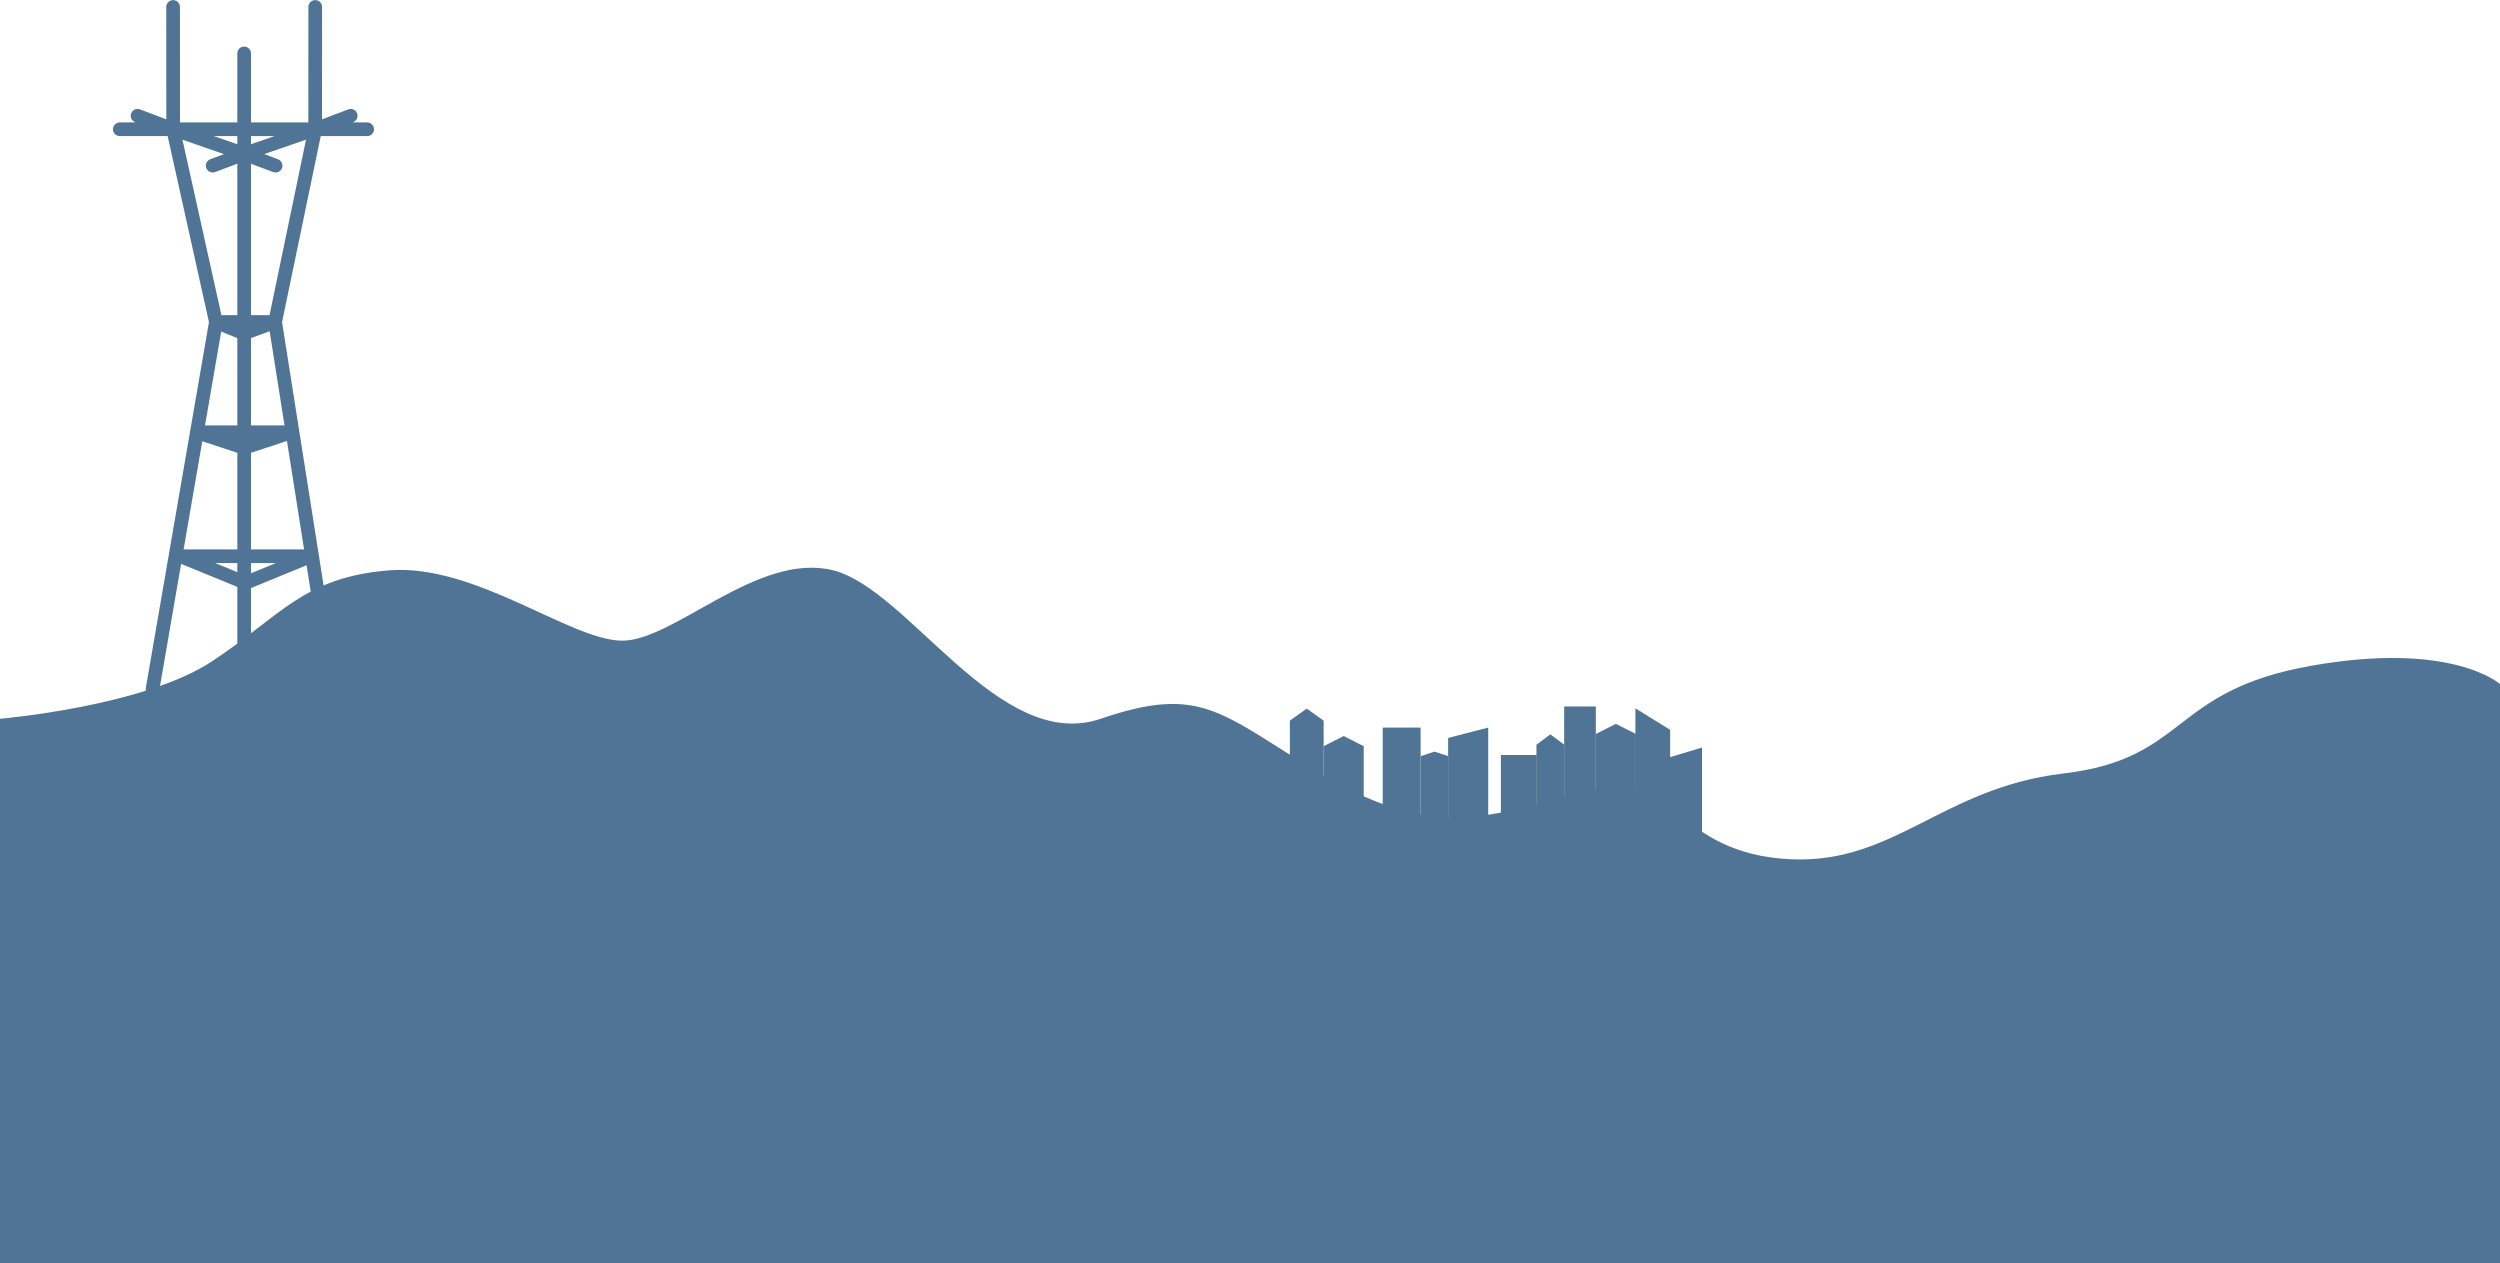
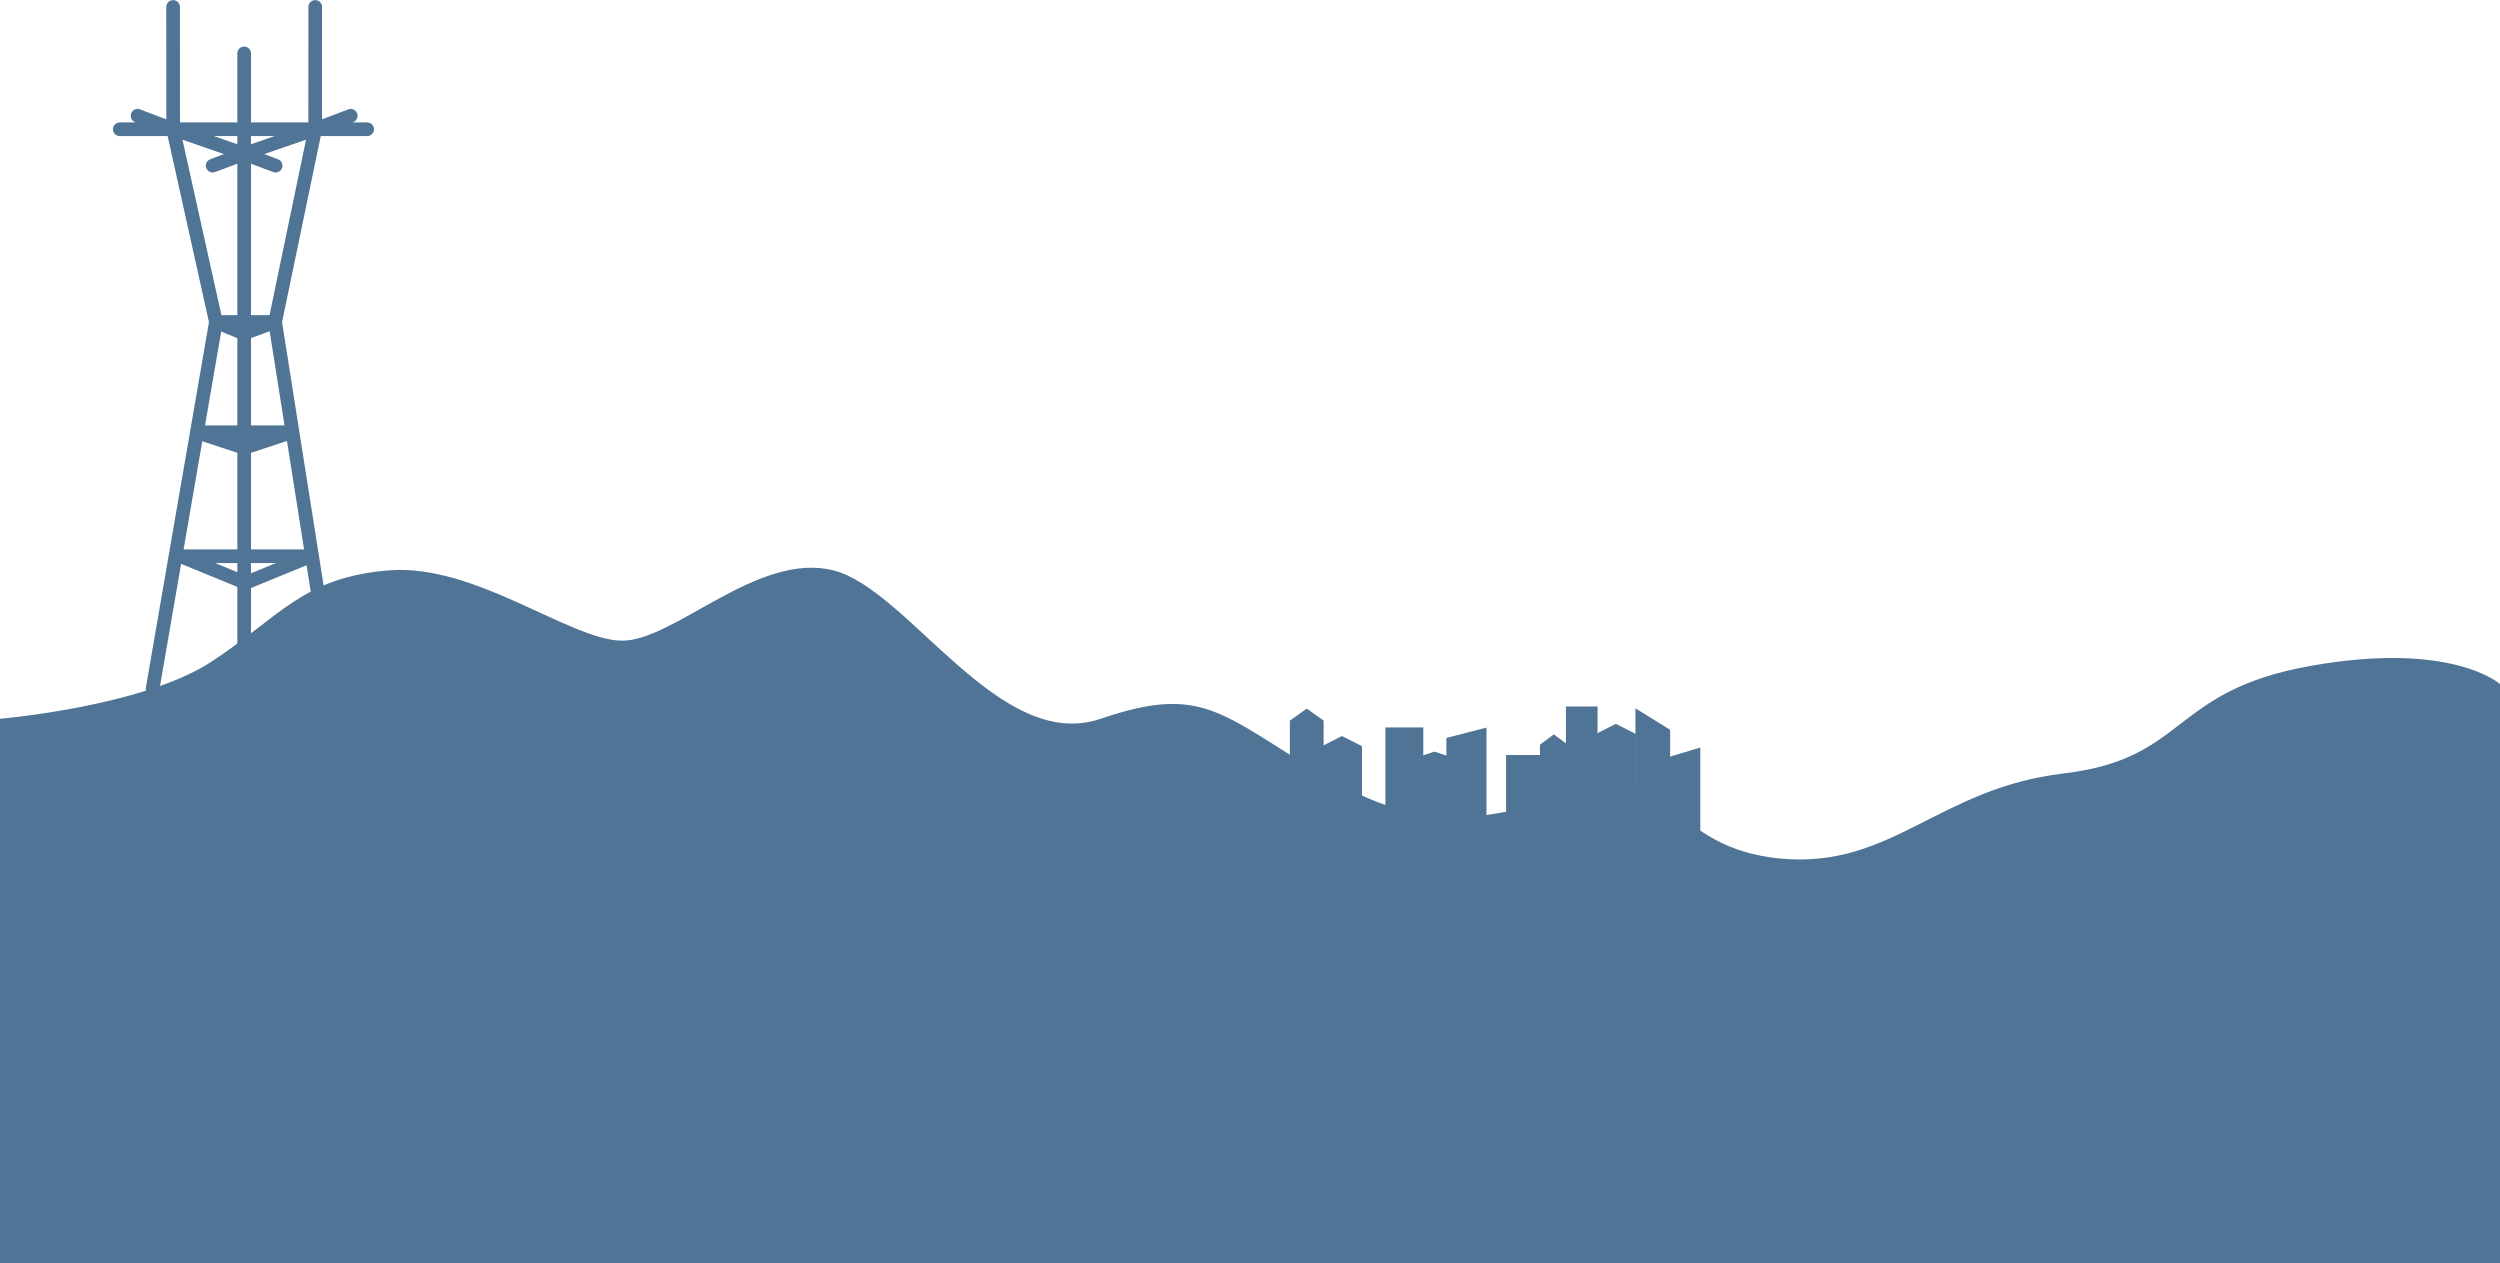
<svg xmlns="http://www.w3.org/2000/svg" width="1440" height="727" viewBox="0 0 1440 727" fill="none">
  <path d="M140.635 432.232L140.635 30.765M99.731 74.454L99.701 4M99.731 74.454H181.538M99.731 74.454L140.634 88.612M99.731 74.454H69M99.731 74.454L79.234 66.678M99.731 74.454L140.604 88.612M99.731 74.454L124.378 185.448M181.538 74.454L181.568 4M181.538 74.454L140.634 88.612M181.538 74.454L140.604 88.612M181.538 74.454H211.482M181.538 74.454L202.005 66.678M181.538 74.454L158.465 185.448M140.634 88.612L122.499 95.42M140.604 88.612L158.74 95.42M158.465 185.448L140.422 192.075L124.378 185.448M158.465 185.448H124.378M158.465 185.448L191.803 396.808M124.378 185.448L87.893 396.808M140.634 257.977L167.904 248.974H113.365L140.634 257.977ZM141.422 335.752L178.917 320.372H103.927L141.422 335.752Z" stroke="#507496" stroke-width="7.872" stroke-linecap="round" stroke-linejoin="round" />
  <path d="M122 381.007C82.5 407.007 0 414.007 0 414.007V825.028H1440V394.028C1440 394.028 1412.5 369.028 1331 383.528C1249.5 398.028 1260.5 437.028 1188.5 445.528C1116.5 454.028 1089.5 500.528 1025.5 494.528C961.5 488.528 965 440.028 908 457.028C851 474.028 818 480.028 760.5 445.528C703 411.028 692.5 394.028 634 414.007C575.5 433.985 523.5 339.528 480 328.528C436.5 317.529 388 369.528 358 369.028C328 368.528 273.5 324.528 224 328.528C174.5 332.528 161.5 355.007 122 381.007Z" fill="#507496" />
-   <path d="M961.733 436.175L980.369 430.585V483.031H961.733V436.175Z" fill="#507496" />
-   <path d="M834.118 425.052L857.21 419.092V475H834.118V425.052Z" fill="#507496" />
-   <rect x="796.441" y="419.092" width="21.831" height="55.908" fill="#507496" />
-   <path d="M818.271 435.598L826.258 432.936L834.245 435.598V475H818.271V435.598Z" fill="#507496" />
+   <path d="M960.733 436.175L979.369 430.585V483.031H960.733V436.175Z" fill="#507496" />
+   <path d="M833.118 425.052L856.21 419.092V475H833.118V425.052Z" fill="#507496" />
+   <rect x="798" y="419" width="21.831" height="55.908" fill="#507496" />
+   <path d="M818.272 435.598L826.259 432.936L834.245 435.598V475H818.272V435.598Z" fill="#507496" />
  <path d="M942 408L962 420.375V474H942V408Z" fill="#507496" />
-   <rect x="864.502" y="434.892" width="20.662" height="38.892" fill="#507496" />
-   <path d="M885 428.949L893 423L901 428.949V470H885V428.949Z" fill="#507496" />
-   <path d="M919.194 422.785L930.74 416.938L942.287 422.785V463.123H919.194V422.785Z" fill="#507496" />
-   <path d="M762.41 429.8L773.956 423.954L785.502 429.8V470.138H762.41V429.8Z" fill="#507496" />
+   <rect x="867.503" y="434.892" width="20.662" height="38.892" fill="#507496" />
+   <path d="M887 428.949L895 423L903 428.949V470H887V428.949Z" fill="#507496" />
+   <path d="M919.195 422.785L930.741 416.938L942.287 422.785V463.123H919.195V422.785Z" fill="#507496" />
+   <path d="M761.41 429.8L772.956 423.954L784.502 429.8V470.138H761.41V429.8Z" fill="#507496" />
  <path d="M742.964 415.077L752.687 408.154L762.41 415.077V462.846H742.964V415.077Z" fill="#507496" />
-   <rect x="900.964" y="406.938" width="18.231" height="66.846" fill="#507496" />
+   <rect x="901.964" y="406.938" width="18.231" height="66.846" fill="#507496" />
</svg>
